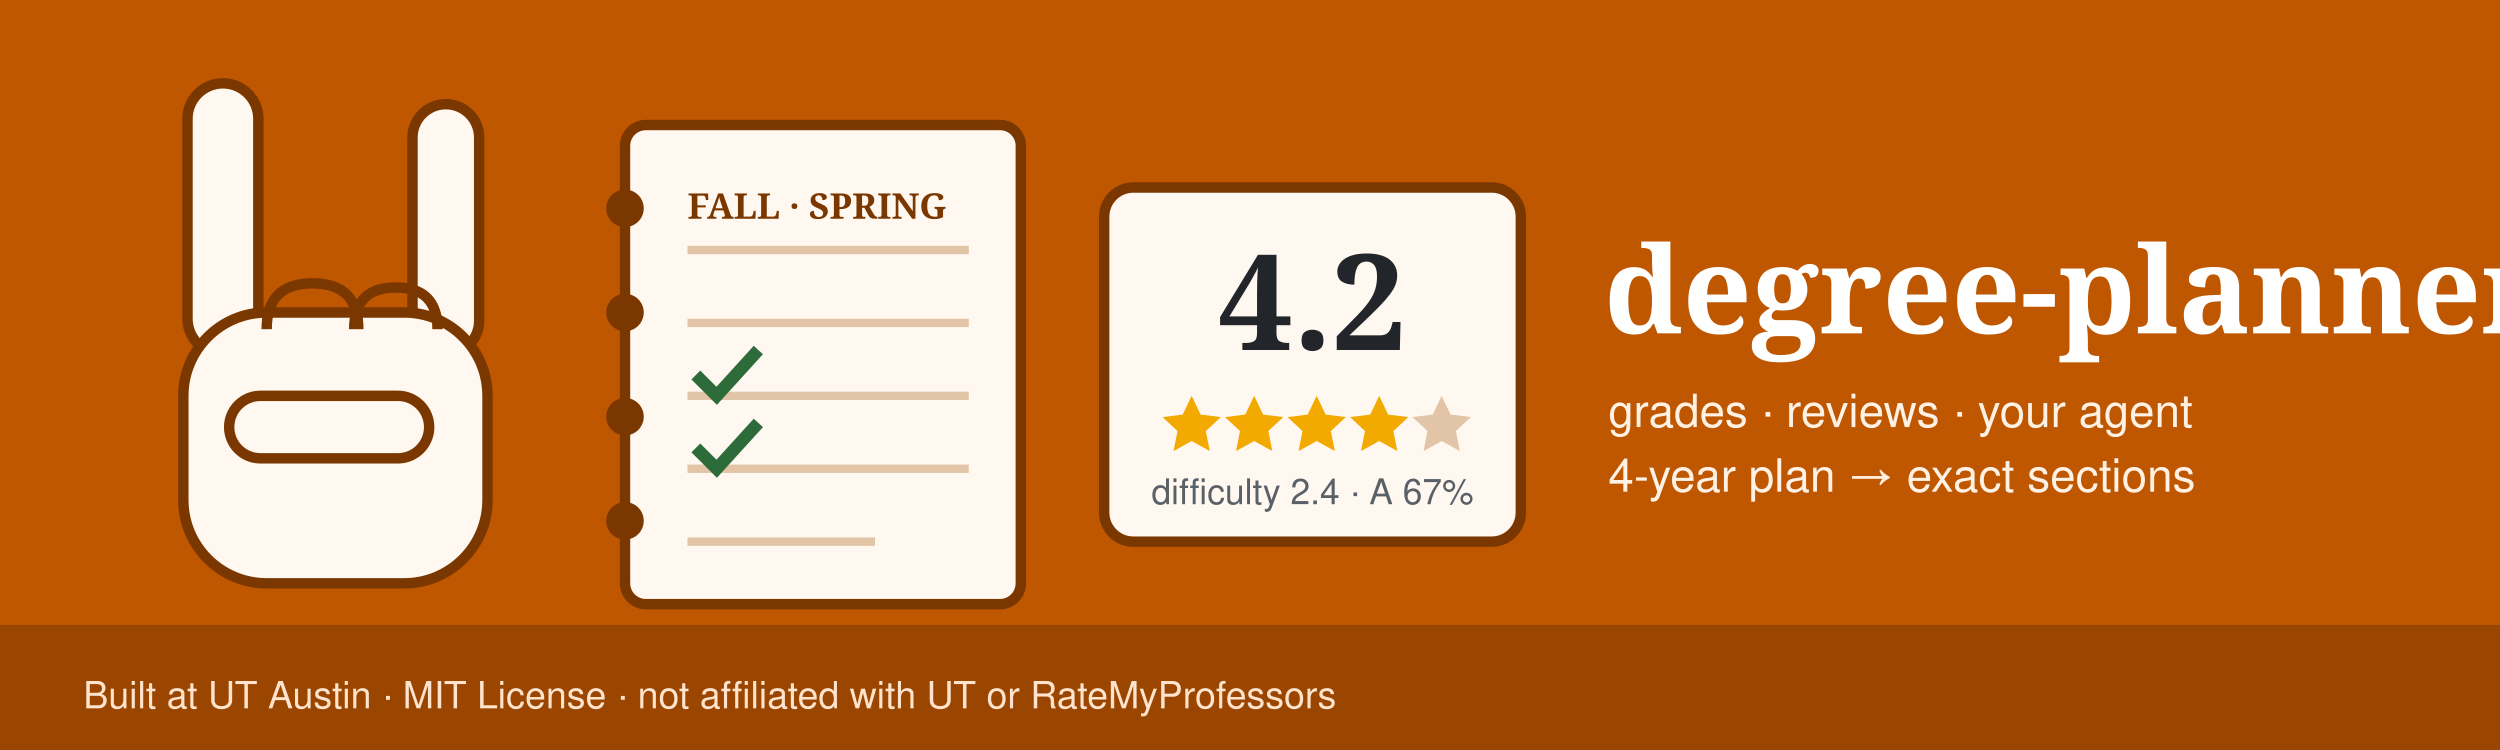
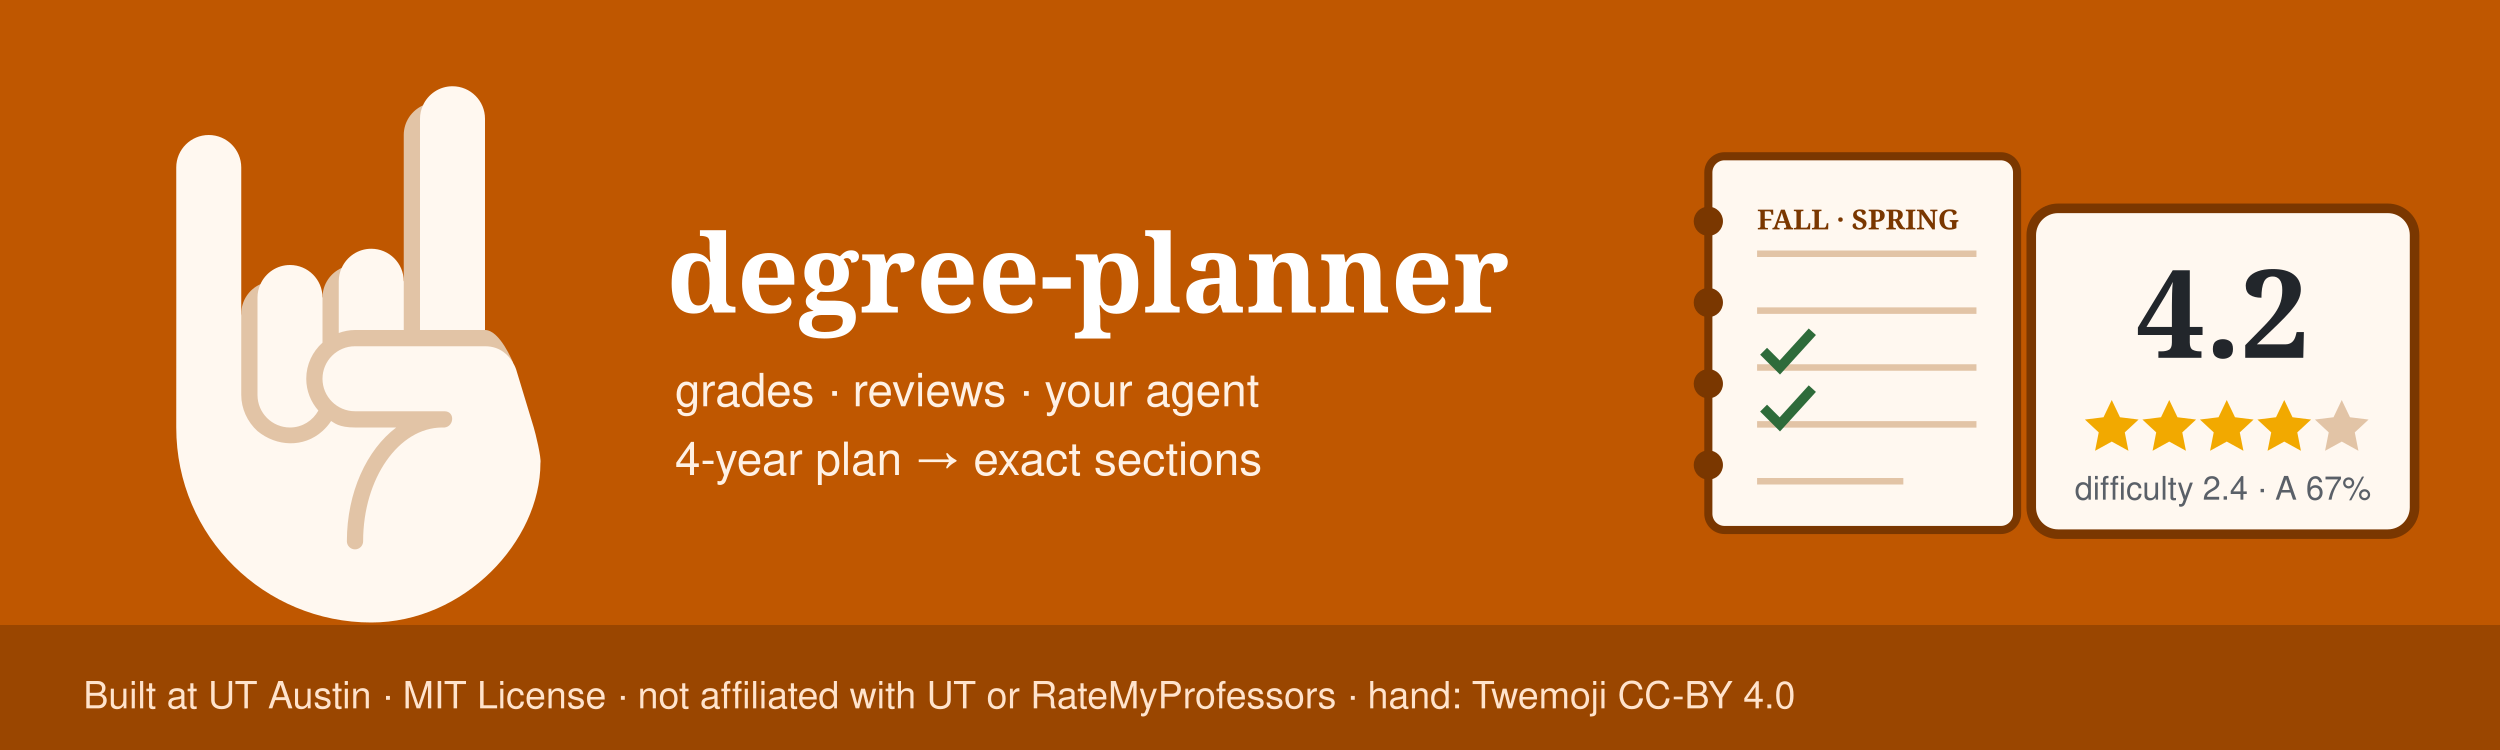
<svg xmlns="http://www.w3.org/2000/svg" viewBox="0 0 1200 360" width="1200" height="360" role="img" aria-label="degree-planner: plan college with grades, reviews and your agent">
  <rect width="1200" height="360" fill="#BF5700" />
  <rect y="300" width="1200" height="60" fill="#9A4600" />
-   <g transform="translate(70 40)" fill="#FFF8F0" stroke="#7A3700" stroke-width="5" stroke-linejoin="round">
-     <rect x="20" y="0" width="34" height="130" rx="17" />
-     <rect x="128" y="10" width="32" height="120" rx="16" />
-     <rect x="18" y="110" width="146" height="130" rx="40" />
-     <path d="M58 118 q0-22 22-22 q22 0 22 22 M100 118 q0-20 20-20 q20 0 20 20" fill="none" />
-     <rect x="40" y="150" width="96" height="30" rx="15" />
+   <g transform="translate(30 18) scale(7.8)">
+     <path fill="#E2C4A6" d="M18 32.625l-8.146-7.583L11 17c0-.811.485-1.507 1.18-1.82L16 16c0-.811.485-1.507 1.18-1.82l3.716.799L21 15V6c0-.811.485-1.507 1.18-1.82l3.612 13.66L26 18c.922 0 1.723 2 1.723 2l.002.015L18 32.625z" />
+     <g fill="#FFF8F0">
+       <path d="M16 18.778c-.609.549-1 1.336-1 2.222 0 .753.287 1.433.745 1.959C15.404 23.576 14.755 24 14 24c-1.104 0-2-.896-2-2v-6c0-.293.067-.569.18-.82.313-.695 1.009-1.18 1.82-1.18 1.104 0 2 .896 2 2v2.778z" />
+       <path d="M7 8c0-1.104.896-2 2-2s2 .896 2 2v14c0 .839.378 1.659.999 2.221 1.168.96 2.843 1.043 4-.002.202-.184.384-.387.53-.618l-.003-.003C16.727 23.713 17 24 18 24h2.537c-1.809 1.365-3.037 3.99-3.037 7 0 .276.224.5.5.5s.5-.224.5-.5c0-3.859 2.187-7 4.875-7 .713.079.847-1 .125-1H18c-1.104 0-2-.896-2-2s.896-2 2-2h8c.968 0 1.481.596 1.725 1.015.126.217.185.389.188.4L29 24c.103.335.479 1.871.411 2.191C29.411 31 24.715 36 19 36c-6.537 0-12-5.25-12-12 .008.007 0-16 0-16z" />
+       <path d="M21 18h-3c-.352 0-.685.072-1 .184V15c0-.293.067-.569.18-.82.313-.695 1.009-1.18 1.82-1.18 1.104 0 2 .896 2 2v3zm1 0V5c0-.293.067-.569.18-.82C22.493 3.485 23.189 3 24 3c1.104 0 2 .896 2 2v13h-4z" />
+     </g>
  </g>
-   <g transform="translate(300 60)">
+   <g transform="translate(820 75) scale(.78)">
    <rect width="190" height="230" rx="10" fill="#FFF8F0" stroke="#7A3700" stroke-width="5" />
    <g fill="#7A3700">
      <circle cx="0" cy="40" r="9" />
      <circle cx="0" cy="90" r="9" />
      <circle cx="0" cy="140" r="9" />
      <circle cx="0" cy="190" r="9" />
    </g>
    <g stroke="#E2C4A6" stroke-width="4">
      <line x1="30" y1="60" x2="165" y2="60" />
      <line x1="30" y1="95" x2="165" y2="95" />
      <line x1="30" y1="130" x2="165" y2="130" />
      <line x1="30" y1="165" x2="165" y2="165" />
      <line x1="30" y1="200" x2="120" y2="200" />
    </g>
    <text x="30" y="45" font-family="Georgia,serif" font-size="17" fill="#7A3700" font-weight="700">FALL · SPRING</text>
    <path d="M34 120 l10 10 20-22 M34 155 l10 10 20-22" stroke="#2E6B3A" stroke-width="6" fill="none" />
  </g>
-   <g transform="translate(530 90)">
+   <g transform="translate(975 100) scale(.92)">
    <rect width="200" height="170" rx="14" fill="#FFF8F0" stroke="#7A3700" stroke-width="5" />
    <text x="100" y="78" text-anchor="middle" font-family="Georgia,serif" font-size="64" font-weight="700" fill="#22262B">4.2</text>
    <g fill="#F2A900" transform="translate(28 100)">
      <path id="s" d="M14 0l4.3 9 9.7 1.2-7.2 6.7 1.9 9.6L14 21.7 5.3 26.5l1.9-9.6L0 10.2 9.7 9z" />
      <use href="#s" x="30" />
      <use href="#s" x="60" />
      <use href="#s" x="90" />
      <use href="#s" x="120" fill="#E2C4A6" />
    </g>
    <text x="100" y="152" text-anchor="middle" font-family="Helvetica,Arial,sans-serif" font-size="17" fill="#5A6068">difficulty 2.4 · A 67%</text>
  </g>
-   <text x="770" y="160" font-family="Georgia,serif" font-size="58" font-weight="700" fill="#FFFFFF">degree-planner</text>
-   <text x="772" y="205" font-family="Helvetica,Arial,sans-serif" font-size="22" fill="#FFF1E4">grades · reviews · your agent</text>
-   <text x="772" y="236" font-family="Helvetica,Arial,sans-serif" font-size="22" fill="#FFF1E4">4-year plan → exact sections</text>
-   <text x="40" y="340" font-family="Helvetica,Arial,sans-serif" font-size="18" fill="#FFE3CC">Built at UT Austin · MIT License · not affiliated with UT or RateMyProfessors</text>
+   <text x="320" y="150" font-family="Georgia,serif" font-size="52" font-weight="700" fill="#FFFFFF">degree-planner</text>
+   <text x="324" y="195" font-family="Helvetica,Arial,sans-serif" font-size="22" fill="#FFF1E4">grades · reviews · your agent</text>
+   <text x="324" y="228" font-family="Helvetica,Arial,sans-serif" font-size="22" fill="#FFF1E4">4-year plan → exact sections</text>
+   <text x="40" y="340" font-family="Helvetica,Arial,sans-serif" font-size="18" fill="#FFE3CC">Built at UT Austin · MIT License · not affiliated with UT or RateMyProfessors · hand: Twemoji CC-BY 4.0</text>
</svg>
